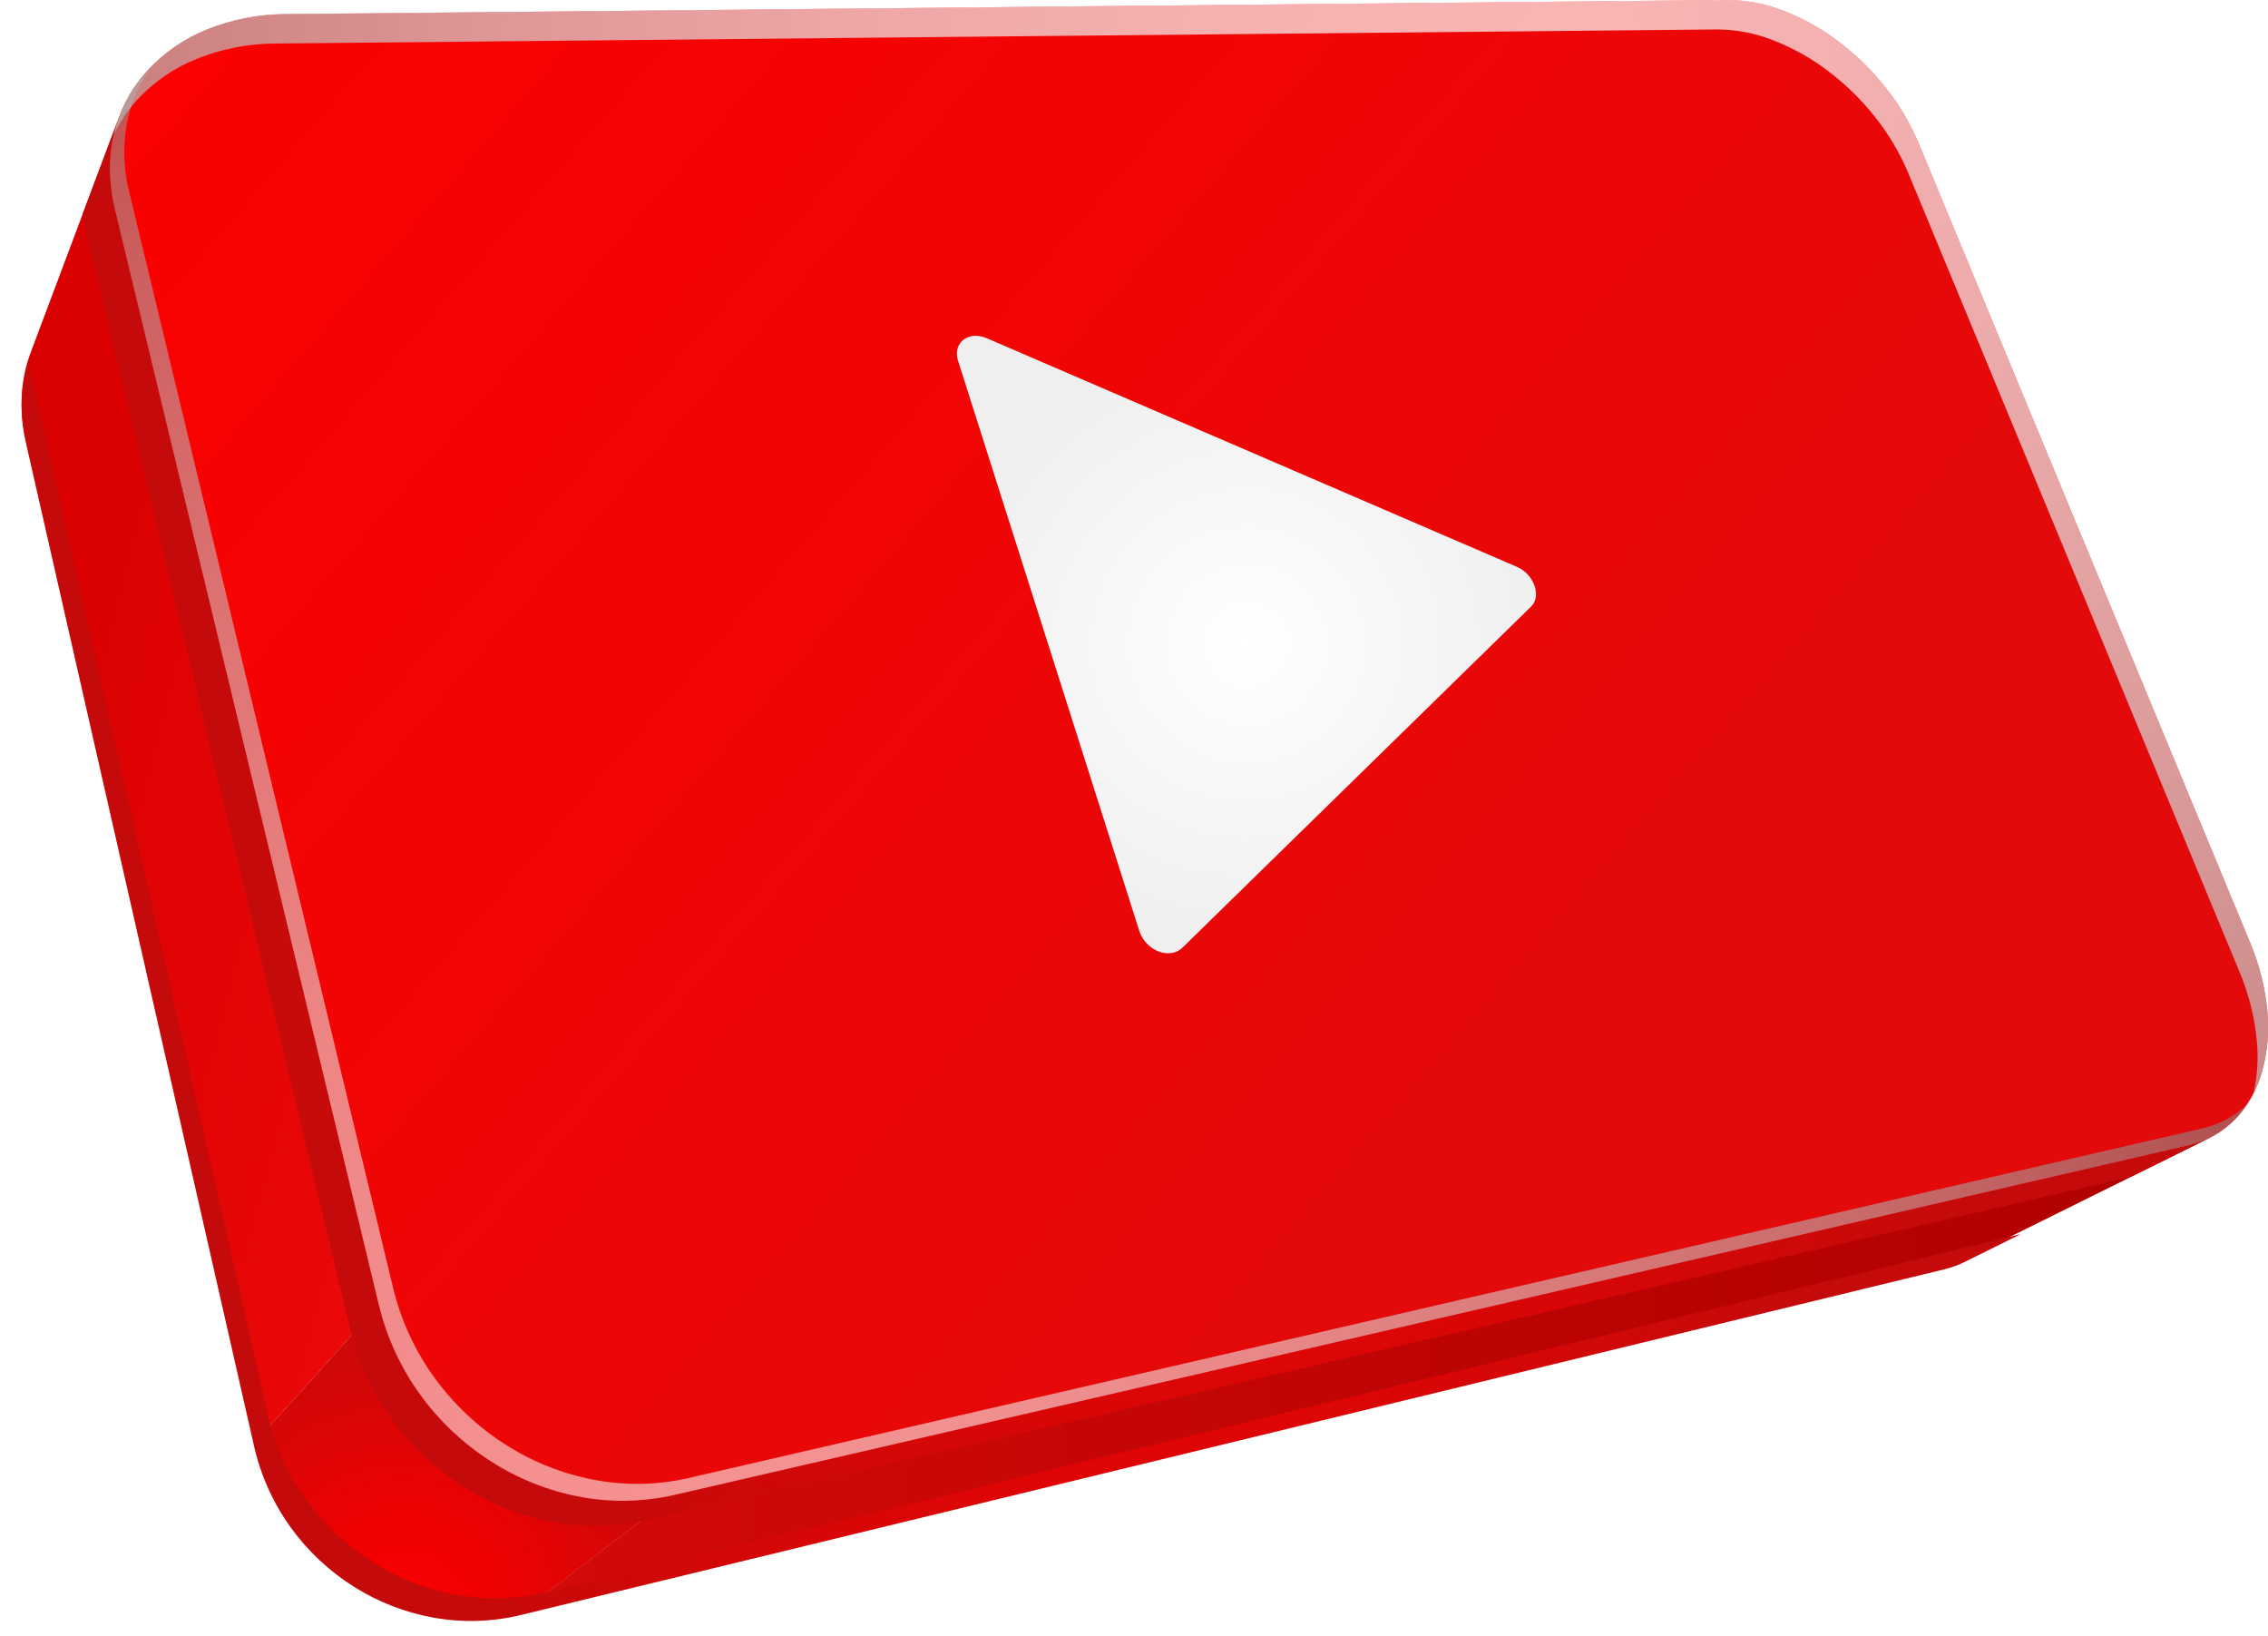
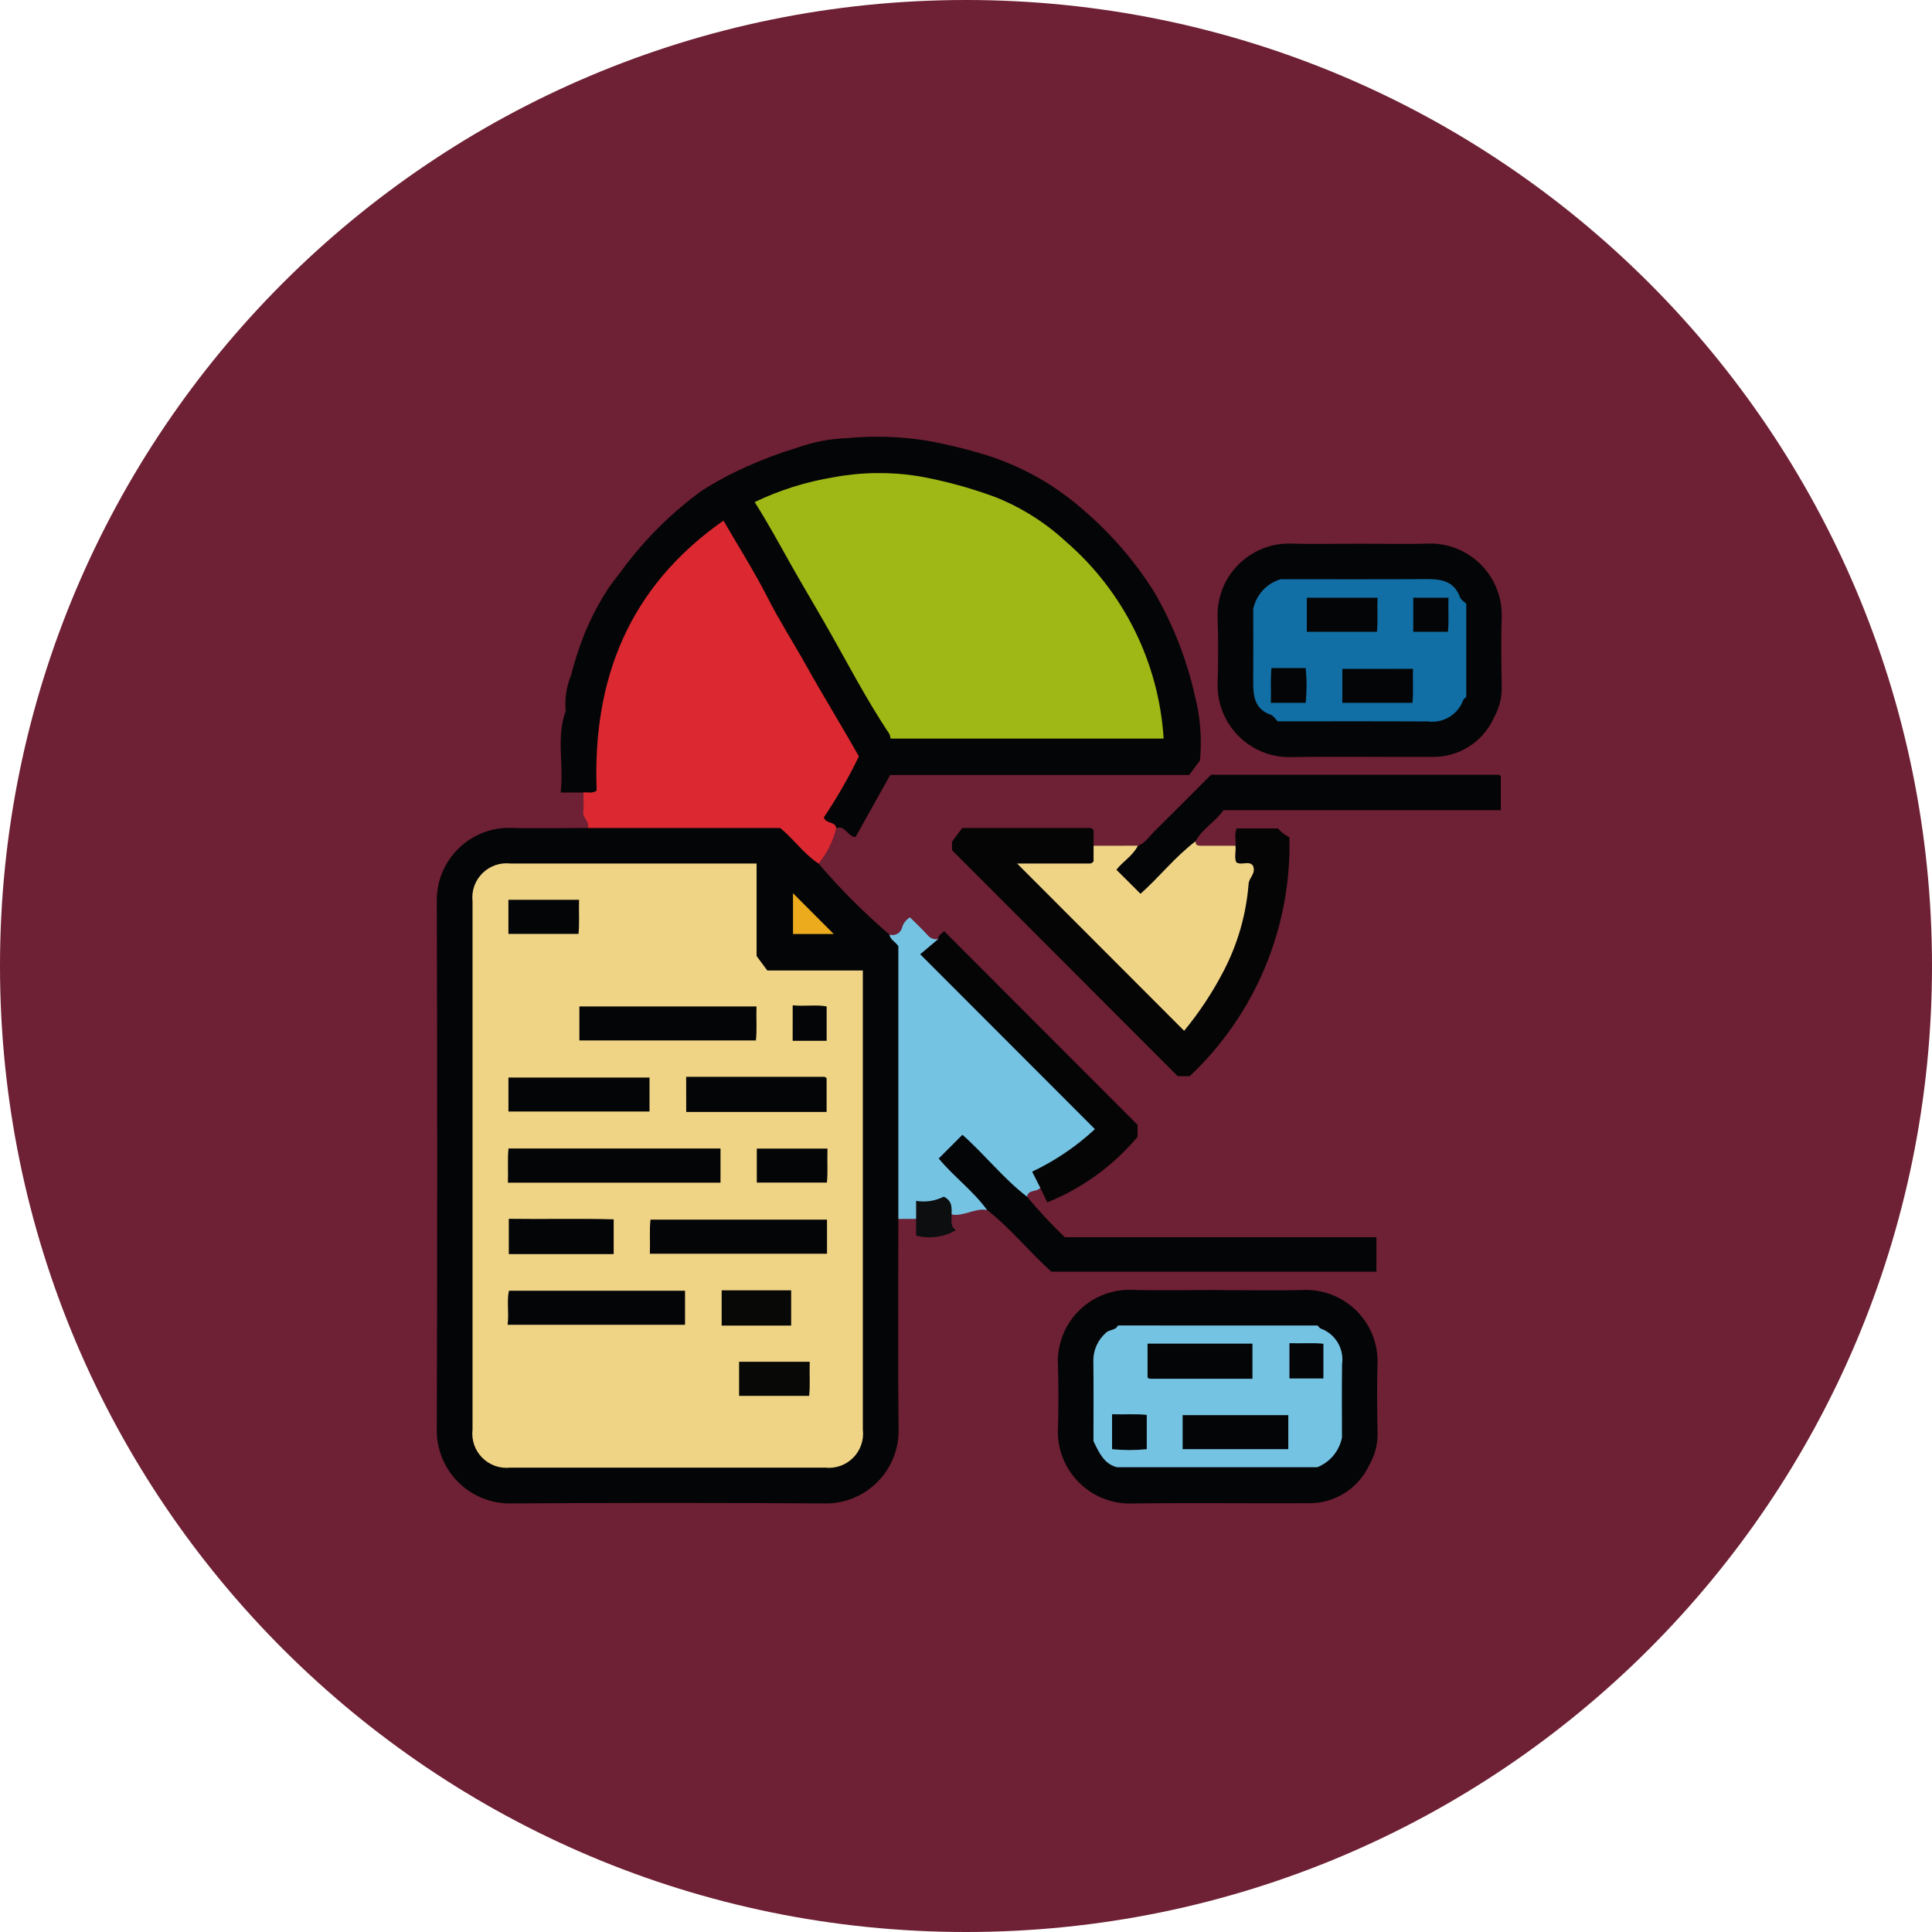
- <svg xmlns="http://www.w3.org/2000/svg" xmlns:xlink="http://www.w3.org/1999/xlink" width="88.139" height="63.56" viewBox="0 0 88.139 63.56">
+ <svg xmlns="http://www.w3.org/2000/svg" width="115" height="115" viewBox="0 0 115 115">
  <defs>
-     <linearGradient id="a" x1="1.015" y1="0.817" x2="-0.154" y2="0.111" gradientUnits="objectBoundingBox">
-       <stop offset="0.232" stop-color="#e20a0a" />
-       <stop offset="0.566" stop-color="#f00505" />
-       <stop offset="0.984" stop-color="#fd0000" />
-     </linearGradient>
-     <linearGradient id="b" y1="0.5" x2="1" y2="0.5" gradientUnits="objectBoundingBox">
-       <stop offset="0" stop-color="#d40a0a" />
-       <stop offset="0.55" stop-color="#bd0404" />
-       <stop offset="0.984" stop-color="#b00000" />
-     </linearGradient>
-     <linearGradient id="c" x1="1.073" y1="1.071" x2="0.005" y2="0.072" gradientUnits="objectBoundingBox">
-       <stop offset="0" stop-color="#ef0a0a" />
-       <stop offset="0.361" stop-color="#e50606" />
-       <stop offset="0.984" stop-color="#d80000" />
-     </linearGradient>
-     <radialGradient id="d" cx="0.308" cy="0.995" r="1.03" gradientTransform="translate(0.128) scale(0.745 1)" gradientUnits="objectBoundingBox">
-       <stop offset="0.016" stop-color="#fb0000" />
-       <stop offset="0.323" stop-color="#ee0202" />
-       <stop offset="0.892" stop-color="#cb0909" />
-       <stop offset="1" stop-color="#c40a0a" />
-     </radialGradient>
-     <clipPath id="e">
-       <path d="M2044.611,1451.595l-5.958,4.553a8.246,8.246,0,0,1-3.375.108,8.666,8.666,0,0,1-3.111-1.2,8.833,8.833,0,0,1-2.458-2.3,8.671,8.671,0,0,1-1.429-3.159l4.847-5.371a9.849,9.849,0,0,0,1.619,3.5,10.143,10.143,0,0,0,2.738,2.574,9.755,9.755,0,0,0,3.433,1.371A8.975,8.975,0,0,0,2044.611,1451.595Z" transform="translate(-2028.28 -1444.22)" />
+     <clipPath id="a">
+       <rect width="63.392" height="63.491" fill="none" />
    </clipPath>
-     <radialGradient id="g" cx="0.5" cy="0.5" r="0.664" gradientTransform="translate(0.185) scale(0.63 1)" xlink:href="#d" />
-     <radialGradient id="h" cx="0.186" cy="0.939" r="1.717" gradientTransform="translate(0.165) scale(0.671 1)" gradientUnits="objectBoundingBox">
-       <stop offset="0" stop-color="#fff" />
-       <stop offset="0.098" stop-color="#fafafa" />
-       <stop offset="0.222" stop-color="#eaeaea" />
-       <stop offset="0.36" stop-color="#d0d0d0" />
-       <stop offset="0.508" stop-color="#acacac" />
-       <stop offset="0.664" stop-color="#7d7d7d" />
-       <stop offset="0.827" stop-color="#454545" />
-       <stop offset="0.993" stop-color="#030303" />
-       <stop offset="1" />
-     </radialGradient>
-     <radialGradient id="i" cx="0.5" cy="0.5" r="0.64" gradientTransform="translate(0.169) scale(0.662 1)" xlink:href="#d" />
-     <radialGradient id="j" cx="0.5" cy="0.5" r="0.485" gradientTransform="translate(-0.033) scale(1.066 1)" gradientUnits="objectBoundingBox">
-       <stop offset="0" stop-color="#fff" />
-       <stop offset="1" stop-color="#efefef" />
-     </radialGradient>
-     <radialGradient id="k" cx="0.5" cy="0.5" r="0.485" xlink:href="#j" />
-     <radialGradient id="l" cx="0.786" cy="0.071" r="2.716" gradientTransform="translate(0.246) scale(0.507 1)" xlink:href="#h" />
-     <linearGradient id="m" x1="-0.008" y1="0.502" x2="0.983" y2="0.502" gradientUnits="objectBoundingBox">
-       <stop offset="0.232" stop-color="#c20a0a" />
-       <stop offset="0.352" stop-color="#cd0808" />
-       <stop offset="0.762" stop-color="#f00202" />
-       <stop offset="0.984" stop-color="#fd0000" />
-     </linearGradient>
-     <linearGradient id="n" x1="0.02" y1="0.5" x2="0.981" y2="0.5" xlink:href="#m" />
  </defs>
-   <g transform="translate(8427.442 10579.497)">
-     <path d="M2027.15,864.828a6.037,6.037,0,0,1,2.194.423,8.708,8.708,0,0,1,2.112,1.183,10.1,10.1,0,0,1,1.818,1.769,9.236,9.236,0,0,1,1.309,2.2l12.87,31.031a9.054,9.054,0,0,1,.675,2.669,6.437,6.437,0,0,1-.209,2.38,4.353,4.353,0,0,1-1.044,1.838,3.691,3.691,0,0,1-1.832,1.018l-58.821,13.582a8.969,8.969,0,0,1-3.693.067,9.749,9.749,0,0,1-3.433-1.371,10.145,10.145,0,0,1-2.738-2.574,9.843,9.843,0,0,1-1.619-3.5l-10.259-42.6a6.219,6.219,0,0,1-.021-2.966,5.555,5.555,0,0,1,1.281-2.4,6.383,6.383,0,0,1,2.314-1.6,8.292,8.292,0,0,1,3.093-.6Zm-8.562,23.692a.576.576,0,0,0,.165-.341.872.872,0,0,0-.051-.407,1.174,1.174,0,0,0-.234-.387,1.131,1.131,0,0,0-.387-.278l-18.866-8.135a1.17,1.17,0,0,0-.118-.044.963.963,0,0,0-.116-.028,1.014,1.014,0,0,0-.112-.014.866.866,0,0,0-.107,0,.721.721,0,0,0-.3.082.607.607,0,0,0-.214.191.618.618,0,0,0-.1.278.809.809,0,0,0,.038.342l6.448,20.282a1.169,1.169,0,0,0,.19.361,1.188,1.188,0,0,0,.284.264,1.087,1.087,0,0,0,.336.149.856.856,0,0,0,.345.017.735.735,0,0,0,.2-.064.6.6,0,0,0,.094-.056.733.733,0,0,0,.087-.072l12.411-12.14Z" transform="translate(-10387.459 -11444.324)" fill="url(#a)" />
-     <path d="M2212.214,1369.982c-.067.029-.137.056-.208.081s-.142.048-.214.069-.147.04-.222.058l-58.821,13.582-5.958,4.552,55.3-13.427c.073-.017.145-.037.215-.059s.139-.044.208-.069.135-.051.2-.079.131-.058.194-.089l9.506-4.711Q2212.315,1369.939,2212.214,1369.982Z" transform="translate(-10553.984 -11905.177)" fill="url(#b)" />
-     <path d="M1928.7,920.215a6.884,6.884,0,0,1-.161-.958,6.263,6.263,0,0,1-.02-.923,5.75,5.75,0,0,1,.114-.878,5.623,5.623,0,0,1,.239-.826l-3.442,9.17a5.4,5.4,0,0,0-.228.778,5.636,5.636,0,0,0-.113.823,5.993,5.993,0,0,0,.009.86,6.444,6.444,0,0,0,.138.889l8.877,39.034,4.847-5.371Z" transform="translate(-10351.683 -11491.593)" fill="url(#c)" />
-     <path d="M2044.611,1451.595l-5.958,4.553a8.246,8.246,0,0,1-3.375.108,8.666,8.666,0,0,1-3.111-1.2,8.833,8.833,0,0,1-2.458-2.3,8.671,8.671,0,0,1-1.429-3.159l4.847-5.371a9.849,9.849,0,0,0,1.619,3.5,10.143,10.143,0,0,0,2.738,2.574,9.755,9.755,0,0,0,3.433,1.371A8.975,8.975,0,0,0,2044.611,1451.595Z" transform="translate(-10445.849 -11973)" fill="url(#d)" />
-     <g transform="translate(-8417.568 -10528.78)" clip-path="url(#e)">
-       <path d="M2044.611,1451.595l-5.958,4.553a8.246,8.246,0,0,1-3.375.108,8.666,8.666,0,0,1-3.111-1.2,8.833,8.833,0,0,1-2.458-2.3,8.671,8.671,0,0,1-1.429-3.159l4.847-5.371a9.849,9.849,0,0,0,1.619,3.5,10.143,10.143,0,0,0,2.738,2.574,9.755,9.755,0,0,0,3.433,1.371,8.975,8.975,0,0,0,3.694-.066" transform="translate(-2028.28 -1444.22)" fill="url(#d)" />
+   <g transform="translate(-954 -861)">
+     <circle cx="57.5" cy="57.5" r="57.5" transform="translate(954 861)" fill="#6e2034" />
+     <g transform="translate(980 887)">
+       <g transform="translate(0 0)" clip-path="url(#a)">
+         <path d="M26.945,23.151a38.752,38.752,0,0,1-4.225-4.23,3.882,3.882,0,0,0-3.873-2.543c-2.7.061-5.411.01-8.117.02a2.388,2.388,0,0,0-1.739.408c-1.583,0-3.168.039-4.749-.008A4.306,4.306,0,0,0,0,21.046Q.048,36.9,0,52.757A4.347,4.347,0,0,0,4.244,57.01q9.5-.061,19,0a4.334,4.334,0,0,0,4.244-4.253c-.047-4.228-.014-8.456-.014-12.684a2.046,2.046,0,0,0,.427-1.482c.014-4.526.024-9.052,0-13.579,0-.775-.119-1.506-.95-1.862" transform="translate(0 6.48)" fill="#040506" />
+         <path d="M21.687,23.285c.539-.181.657.509,1.147.537.685-1.225,1.379-2.468,2.066-3.694H42.692l.645-.861c-.035.158-.01.078,0,0a11.247,11.247,0,0,0-.3-3.842A21.792,21.792,0,0,0,40.64,9.282a21.2,21.2,0,0,0-4.162-4.856,15.945,15.945,0,0,0-5.86-3.336A29.828,29.828,0,0,0,27.009.217a18.7,18.7,0,0,0-4.646-.14,9.9,9.9,0,0,0-3.034.583A23.384,23.384,0,0,0,16.36,1.774a20.136,20.136,0,0,0-2.691,1.442A22.054,22.054,0,0,0,9.162,7.627c-.388.543-.843,1.059-1.191,1.63a15.784,15.784,0,0,0-1.281,2.5A19.2,19.2,0,0,0,5.9,14.2a4.519,4.519,0,0,0-.318,2.123c-.575,1.562-.1,3.175-.3,4.851H6.638c1.347.458,1.114-.641,1.107-1.255a19.885,19.885,0,0,1,1.3-7.108C10.067,10,12.594,6.873,14.752,5.774c.463.085.558.516.749.844,2.127,3.652,4.174,7.352,6.375,10.959a2.439,2.439,0,0,1,.01,2.934A5.946,5.946,0,0,0,20.829,22.6a.8.8,0,0,0,.858.687" transform="translate(2.09 0.001)" fill="#040506" />
+         <path d="M21.306,21.872c-.07-.413-.621-.236-.738-.632a29.214,29.214,0,0,0,2.085-3.63c-1-1.782-2.106-3.567-3.125-5.391-.756-1.357-1.6-2.669-2.306-4.059-.782-1.535-1.708-3-2.629-4.586-5.633,3.94-7.806,9.443-7.549,16.068-.267.2-.537.08-.787.114,0,.394.029.789-.008,1.178-.036.361.4.565.272.938H17.967c.808.653,1.4,1.538,2.282,2.116a5.289,5.289,0,0,0,1.057-2.116" transform="translate(2.471 1.414)" fill="#db2831" />
+         <path d="M36,36.39c-1.759,0-3.517.039-5.274-.01a4.262,4.262,0,0,0-4.239,4.244c.046,1.407.046,2.818,0,4.225A4.286,4.286,0,0,0,30.731,49.1c3.559-.05,7.119,0,10.68-.018a3.92,3.92,0,0,0,3.63-2.311,3.618,3.618,0,0,0,.476-1.786c-.028-1.452-.045-2.906,0-4.357a4.261,4.261,0,0,0-4.24-4.241c-1.757.049-3.516.01-5.274.01" transform="translate(10.481 14.395)" fill="#040506" />
+         <path d="M19.306,21.521c.038.29.314.395.528.684V38.443H20.89c.613-.819,1.3-1.08,2.112-.264.733.138,1.38-.4,2.113-.265.1-.854-.676-1.144-1.089-1.664a9.9,9.9,0,0,1-1.132-1.262.953.953,0,0,1,.65-.867.472.472,0,0,1,.4.08c.825.722,1.544,1.552,2.349,2.293.335.307.6.8,1.195.627.084-.449.593-.257.793-.529s-.04-.622.276-.963a10.222,10.222,0,0,0,2.99-2.279c.08-.783-.476-1.151-.895-1.574Q26.71,27.8,22.744,23.843a5.515,5.515,0,0,1-.819-.874c-.193-.549.451-.744.286-1.185a.65.65,0,0,1-.583-.174c-.346-.389-.731-.745-1.1-1.115a1.018,1.018,0,0,0-.484.652.589.589,0,0,1-.736.374" transform="translate(7.639 8.11)" fill="#75c3e3" />
+         <path d="M41.758,4.562c-1.407,0-2.814.036-4.219-.008A4.254,4.254,0,0,0,33.3,8.795c.045,1.407.045,2.818,0,4.225a4.278,4.278,0,0,0,4.237,4.247c2.856-.053,5.713,0,8.569-.017a3.928,3.928,0,0,0,3.632-2.311,3.631,3.631,0,0,0,.476-1.785c-.028-1.453-.046-2.906,0-4.357a4.255,4.255,0,0,0-4.237-4.243c-1.405.045-2.812.008-4.219.008" transform="translate(13.175 1.801)" fill="#040506" />
+         <path d="M30.4,17.741v-.93a.614.614,0,0,0-.094-.087.231.231,0,0,0-.114-.04H22.58c-.141.191-.322.435-.606.815v.509L35.409,31.46h.71a18.9,18.9,0,0,0,5.937-14.223,3.923,3.923,0,0,1-.371-.226,2.941,2.941,0,0,1-.307-.3H38.919c-.166.341-.027.7-.074,1.033-.634.786.142,1.161.484,1.584-.074,3.246-1.831,7.329-3.909,8.9-2.956-2.924-5.9-5.9-8.966-8.959,1.373-.308,2.666.106,3.813-.3.421-.423.477-.807.128-1.217" transform="translate(8.695 6.601)" fill="#050506" />
+         <path d="M29.3,17.522v.93a.555.555,0,0,1-.094.087.231.231,0,0,1-.114.04H24.749l9.943,9.957a20.339,20.339,0,0,0,2.342-3.544,13.493,13.493,0,0,0,1.493-5.185c.015-.392.477-.646.251-1.115-.244-.294-.638.008-.976-.177-.148-.3-.008-.656-.056-.994H35.7c-.18,0-.345-.02-.327-.264-.7-.141-.973.466-1.386.812a11.875,11.875,0,0,1-1.821,1.65.964.964,0,0,1-.879-.7c.025-.6.883-.808.655-1.5Z" transform="translate(9.793 6.821)" fill="#f0d486" />
+         <path d="M26.661,33.453c-1.414-1.09-2.512-2.509-3.844-3.686l-1.411,1.412c.893,1.082,2.05,1.923,2.878,3.066,1.389,1.076,2.477,2.463,3.828,3.672H47.459V35.863H28.906a30.508,30.508,0,0,1-2.246-2.41" transform="translate(8.47 11.779)" fill="#040506" />
+         <path d="M30.262,18.64c-.3.6-.893.931-1.278,1.428L30.419,21.5c1.114-.987,2.054-2.2,3.276-3.125.406-.748,1.175-1.157,1.664-1.851H51.865V14.5c.018.02-.007-.017-.042-.042a.213.213,0,0,0-.112-.043H34.618c-1.1,1.1-2.236,2.251-3.39,3.386-.3.3-.539.685-.966.844" transform="translate(11.468 5.702)" fill="#040506" />
+         <path d="M21.692,21.553l-1.076.906,10.4,10.41A14.8,14.8,0,0,1,27.28,35.4l.484.957c.123.257.247.514.419.872a13.778,13.778,0,0,0,5.372-3.9v-.716q-5.77-5.778-11.517-11.534c-.078.148-.359.2-.346.47" transform="translate(8.157 8.342)" fill="#050506" />
+         <path d="M22.554,33.467c0-.384.07-.79-.463-1.061a2.665,2.665,0,0,1-1.648.251v2.07a3.127,3.127,0,0,0,2.373-.331c-.37-.23-.246-.6-.261-.93" transform="translate(8.088 12.823)" fill="#0c0e0f" />
+         <path d="M24.758,24.567H19.071l-.639-.861V18.2H17.241q-6.726,0-13.452,0a2.038,2.038,0,0,0-2.265,2.257q0,15.716,0,31.432a2.038,2.038,0,0,0,2.253,2.269q9.364,0,18.727,0a2.037,2.037,0,0,0,2.253-2.268c0-9.069,0-18.137,0-27.323" transform="translate(0.603 7.201)" fill="#f0d486" />
+         <path d="M15.192,21.893h2.424l-2.424-2.427Z" transform="translate(6.011 7.703)" fill="#ebab1d" />
+         <path d="M13.556,3.273c.779,1.228,1.425,2.419,2.088,3.6.681,1.213,1.4,2.409,2.089,3.615,1.269,2.2,2.423,4.475,3.845,6.589a.967.967,0,0,1,.068.276H37.9a16.9,16.9,0,0,0-5.8-11.71A13.612,13.612,0,0,0,27.936,3a26.579,26.579,0,0,0-4.629-1.267,14.841,14.841,0,0,0-5.062.068,17.269,17.269,0,0,0-4.688,1.475" transform="translate(5.364 0.61)" fill="#9fb815" />
+         <path d="M29.465,37.9c-.144.313-.526.223-.74.458A2.2,2.2,0,0,0,28,39.917c.021,1.672.007,3.343.007,4.87.355.736.652,1.361,1.405,1.553H41.323A2.4,2.4,0,0,0,42.8,44.565c0-1.216-.017-2.8.006-4.381a1.954,1.954,0,0,0-1.27-2.1c-.075-.028-.126-.12-.186-.181Z" transform="translate(11.08 14.997)" fill="#75c3e3" />
+         <path d="M47.494,7.53c-.124-.124-.31-.227-.363-.377-.332-.925-1.054-1.087-1.916-1.083-2.988.015-5.976.006-8.759.006A2.335,2.335,0,0,0,34.82,7.855c0,1.209.011,2.789,0,4.368-.008.851.116,1.6,1.058,1.927.149.053.253.239.4.385,2.966,0,5.955-.01,8.943.007a1.96,1.96,0,0,0,2.1-1.273c.029-.075.121-.124.181-.184V7.53" transform="translate(13.776 2.402)" fill="#116fa5" />
+         <path d="M15.688,32.387V30.353H3.069c-.07.631-.011,1.312-.036,2.034Z" transform="translate(1.2 12.01)" fill="#040506" />
+         <path d="M13.582,38.447V36.418H3.1c-.14.624.013,1.309-.08,2.029Z" transform="translate(1.194 14.41)" fill="#040506" />
+         <path d="M19.631,35.415V33.387H9.123c-.071.625-.01,1.3-.036,2.028Z" transform="translate(3.596 13.211)" fill="#040506" />
+         <path d="M6.081,24.294v2.025H16.588c.073-.622.01-1.3.036-2.025Z" transform="translate(2.406 9.613)" fill="#040506" />
+         <path d="M10.637,29.388h8.357V27.375c.018.018-.01-.018-.047-.04a.231.231,0,0,0-.113-.04h-8.2Z" transform="translate(4.209 10.8)" fill="#040506" />
+         <rect width="8.398" height="2.022" transform="translate(4.264 38.14)" fill="#040506" />
+         <path d="M3.07,35.451H9.314V33.383c-2.034-.06-4.116,0-6.244-.032Z" transform="translate(1.215 13.197)" fill="#040506" />
+         <path d="M3.054,19.745v2.031H7.226c.068-.628.01-1.309.035-2.031Z" transform="translate(1.208 7.813)" fill="#040506" />
+         <path d="M13.647,30.356v2.025H17.82c.068-.622.008-1.3.035-2.025Z" transform="translate(5.4 12.012)" fill="#040506" />
+         <path d="M12.892,39.448v2.031h4.17c.07-.628.01-1.309.036-2.031Z" transform="translate(5.101 15.609)" fill="#080807" />
+         <path d="M16.286,36.4H12.149V38.5h4.137Z" transform="translate(4.807 14.404)" fill="#080807" />
+         <path d="M15.177,26.36H17.2V24.313c-.62-.119-1.3.007-2.021-.067Z" transform="translate(6.005 9.594)" fill="#040506" />
+         <rect width="6.288" height="2.024" transform="translate(44.396 58.235)" fill="#040506" />
+         <path d="M36.558,38.675H30.314v2.014c-.021-.02.008.015.045.038a.236.236,0,0,0,.114.04c2.013,0,4.027,0,6.085,0Z" transform="translate(11.992 15.303)" fill="#040506" />
+         <path d="M36.364,40.755h2.022V38.689c-.622-.067-1.3-.008-2.022-.033Z" transform="translate(14.388 15.296)" fill="#040506" />
+         <path d="M30.865,43.768V41.726c-.666-.074-1.344-.013-2.066-.039v2.078a10.311,10.311,0,0,0,2.066,0" transform="translate(11.395 16.495)" fill="#040506" />
+         <path d="M38.619,9.9V11.92h4.172c.07-.621.008-1.3.035-2.024Z" transform="translate(15.281 3.916)" fill="#040506" />
+         <path d="M37.105,6.864V8.889h4.173c.068-.622.008-1.3.035-2.025Z" transform="translate(14.682 2.716)" fill="#040506" />
+         <path d="M37.651,9.863H35.61c-.074.667-.013,1.345-.039,2.068h2.075a10.441,10.441,0,0,0,0-2.068" transform="translate(14.075 3.903)" fill="#040506" />
+         <path d="M41.645,6.864V8.889h2.063c.067-.622.008-1.3.033-2.025Z" transform="translate(16.478 2.716)" fill="#040506" />
+       </g>
    </g>
-     <path d="M2002.763,1059.312l-2.173,1.077c-.063.031-.128.061-.193.089s-.132.054-.2.079-.137.047-.208.068-.142.041-.214.059l-55.3,13.427h0a8.239,8.239,0,0,1-3.375.108,8.644,8.644,0,0,1-3.11-1.2,8.834,8.834,0,0,1-2.458-2.3,8.67,8.67,0,0,1-1.429-3.159l-8.877-39.033a6.441,6.441,0,0,1-.138-.889,5.888,5.888,0,0,1-.009-.859,5.652,5.652,0,0,1,.113-.823,5.363,5.363,0,0,1,.142-.53l9.3,40.895a9.1,9.1,0,0,0,1.5,3.321,9.255,9.255,0,0,0,2.584,2.421,9.1,9.1,0,0,0,3.269,1.263,8.685,8.685,0,0,0,3.549-.113h0Z" transform="translate(-10351.67 -11590.859)" fill="url(#g)" />
-     <path d="M2045.6,935.757l-58.821,13.582a8.954,8.954,0,0,1-3.693.067,9.746,9.746,0,0,1-3.433-1.371,10.129,10.129,0,0,1-2.738-2.574,9.863,9.863,0,0,1-1.619-3.5l-10.259-42.6a6.213,6.213,0,0,1-.021-2.967,5.538,5.538,0,0,1,.87-1.891c-.049.05-.1.1-.143.152a5.564,5.564,0,0,0-1.281,2.4,6.22,6.22,0,0,0,.021,2.966l10.26,42.6a9.845,9.845,0,0,0,1.619,3.5,10.145,10.145,0,0,0,2.738,2.574,9.765,9.765,0,0,0,3.433,1.371,8.986,8.986,0,0,0,3.693-.067l58.821-13.582a3.69,3.69,0,0,0,1.831-1.018,3.882,3.882,0,0,0,.464-.575A3.692,3.692,0,0,1,2045.6,935.757Z" transform="translate(-10387.459 -11471.409)" opacity="0.56" fill="url(#h)" />
-     <path d="M2034.928,956.315l-3.069,1.521-57.695,13.321a8.968,8.968,0,0,1-3.693.067,9.763,9.763,0,0,1-3.433-1.371,10.13,10.13,0,0,1-2.738-2.574,9.843,9.843,0,0,1-1.619-3.5l-10.26-42.6a7.062,7.062,0,0,1-.142-.783l1.413-3.763a5.484,5.484,0,0,0-.239.825,5.924,5.924,0,0,0-.114.878,6.3,6.3,0,0,0,.02.923,7.1,7.1,0,0,0,.161.958l10.26,42.6a9.836,9.836,0,0,0,1.619,3.5,10.141,10.141,0,0,0,2.738,2.574,9.765,9.765,0,0,0,3.433,1.371,8.988,8.988,0,0,0,3.693-.067l58.821-13.582c.074-.018.15-.037.222-.058s.145-.045.215-.07.139-.052.207-.081S2034.864,956.347,2034.928,956.315Z" transform="translate(-10376.501 -11491.602)" fill="url(#i)" />
-     <g transform="translate(-8389.313 -10565.44)">
-       <path d="M2351.7,1025.409a.711.711,0,0,1,.107,0,1.06,1.06,0,0,1,.112.014c.038.007.076.017.116.028a1.1,1.1,0,0,1,.118.044l18.866,8.135a1.121,1.121,0,0,1,.387.278,1.165,1.165,0,0,1,.235.387.876.876,0,0,1,.051.408.576.576,0,0,1-.165.34l-12.412,12.141a.613.613,0,0,1-.086.072.812.812,0,0,1-.094.056.709.709,0,0,1-.1.039.825.825,0,0,1-.105.025.885.885,0,0,1-.345-.017,1.088,1.088,0,0,1-.336-.149,1.191,1.191,0,0,1-.285-.263,1.174,1.174,0,0,1-.19-.362l-6.448-20.282a.813.813,0,0,1-.038-.343.607.607,0,0,1,.1-.277.6.6,0,0,1,.213-.191A.71.71,0,0,1,2351.7,1025.409Z" transform="translate(-2351.085 -1025.407)" fill="url(#j)" />
-     </g>
-     <g transform="translate(-8390.259 -10566.449)">
-       <path d="M2340.945,1013.889a.839.839,0,0,1,.116,0,1,1,0,0,1,.122.015,1.15,1.15,0,0,1,.126.031,1.325,1.325,0,0,1,.129.047l20.6,8.882a1.226,1.226,0,0,1,.423.3,1.279,1.279,0,0,1,.256.422.957.957,0,0,1,.056.445.623.623,0,0,1-.18.372l-13.551,13.255a.815.815,0,0,1-.095.079.686.686,0,0,1-.1.06.78.78,0,0,1-.11.044.829.829,0,0,1-.115.026.948.948,0,0,1-.376-.019,1.2,1.2,0,0,1-.366-.162,1.3,1.3,0,0,1-.311-.287,1.269,1.269,0,0,1-.208-.395l-7.04-22.143a.9.9,0,0,1-.041-.374.67.67,0,0,1,.112-.3.66.66,0,0,1,.233-.208A.779.779,0,0,1,2340.945,1013.889Z" transform="translate(-2340.271 -1013.887)" fill="url(#k)" />
-     </g>
-     <path d="M2049.744,904.1a9.064,9.064,0,0,0-.674-2.669L2036.2,870.4a9.222,9.222,0,0,0-1.309-2.2,10.1,10.1,0,0,0-1.818-1.769,8.708,8.708,0,0,0-2.112-1.183,6.035,6.035,0,0,0-2.193-.424l-56,.546a8.294,8.294,0,0,0-3.093.6,6.393,6.393,0,0,0-2.314,1.6,5.567,5.567,0,0,0-1.281,2.4c-.005.021-.01.041-.015.063a5.592,5.592,0,0,1,.888-1.314,6.379,6.379,0,0,1,2.313-1.6,8.292,8.292,0,0,1,3.093-.6l56-.547a6.027,6.027,0,0,1,2.194.424,8.711,8.711,0,0,1,2.112,1.184,10.038,10.038,0,0,1,1.817,1.769,9.178,9.178,0,0,1,1.309,2.2l12.87,31.031a9.05,9.05,0,0,1,.675,2.669,6.641,6.641,0,0,1-.122,2.047,4.932,4.932,0,0,0,.323-.819A6.462,6.462,0,0,0,2049.744,904.1Z" transform="translate(-10389.075 -11444.325)" opacity="0.7" fill="url(#l)" />
-     <path d="M1915.5,1058.139c.005,0,.005-.009,0-.009a0,0,0,1,0,0,.009Z" transform="translate(-10342.939 -11620.706)" fill="url(#m)" />
-     <path d="M2242.722,1495.232Z" transform="translate(-10640.772 -12011.254)" fill="url(#n)" />
  </g>
</svg>
